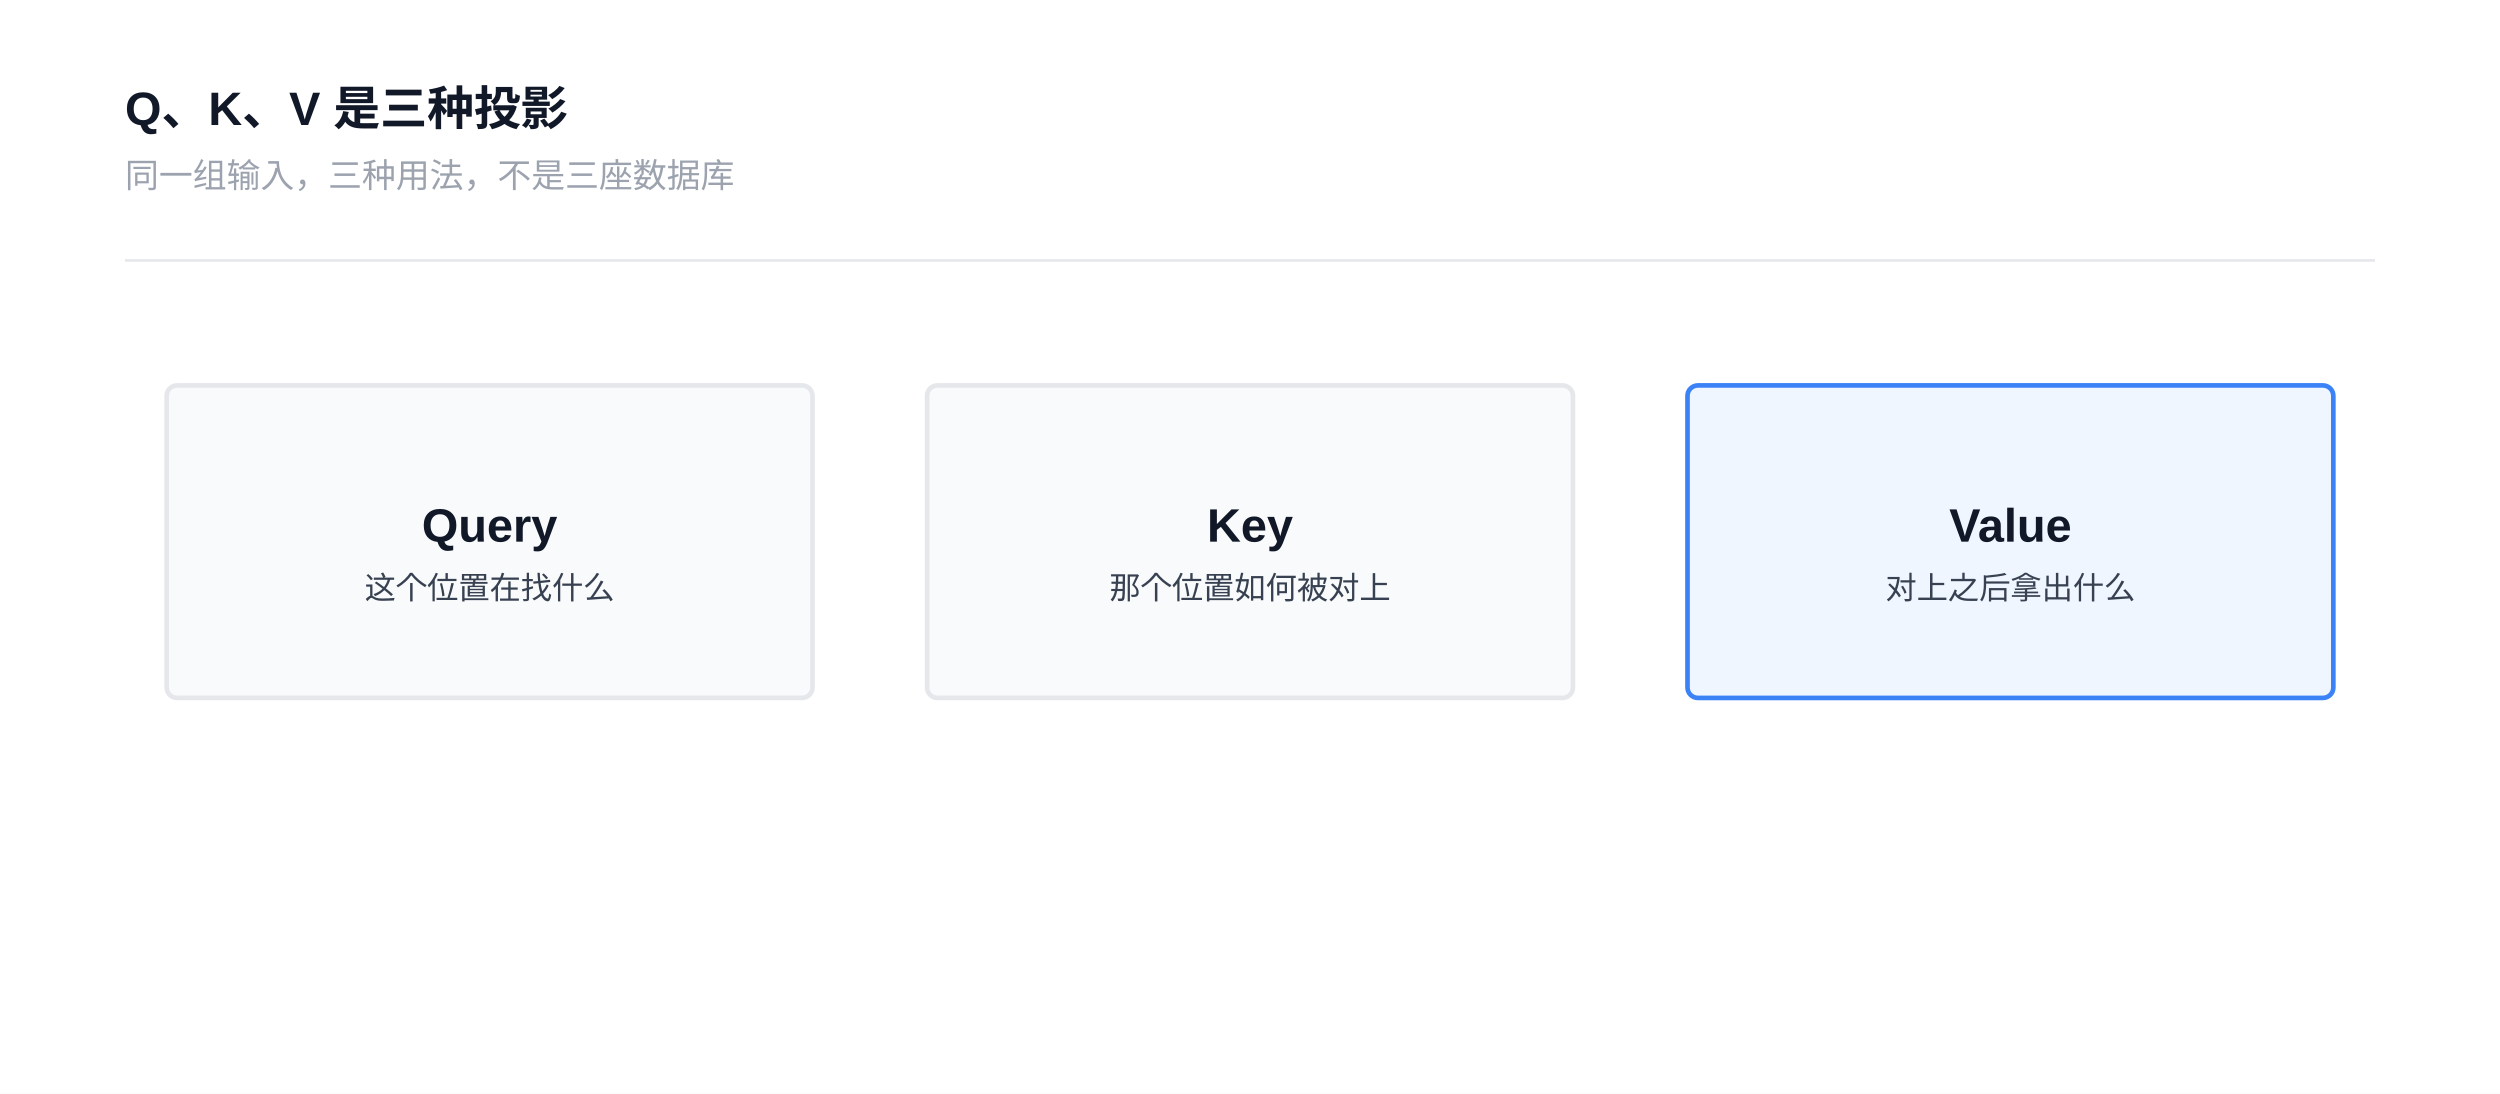
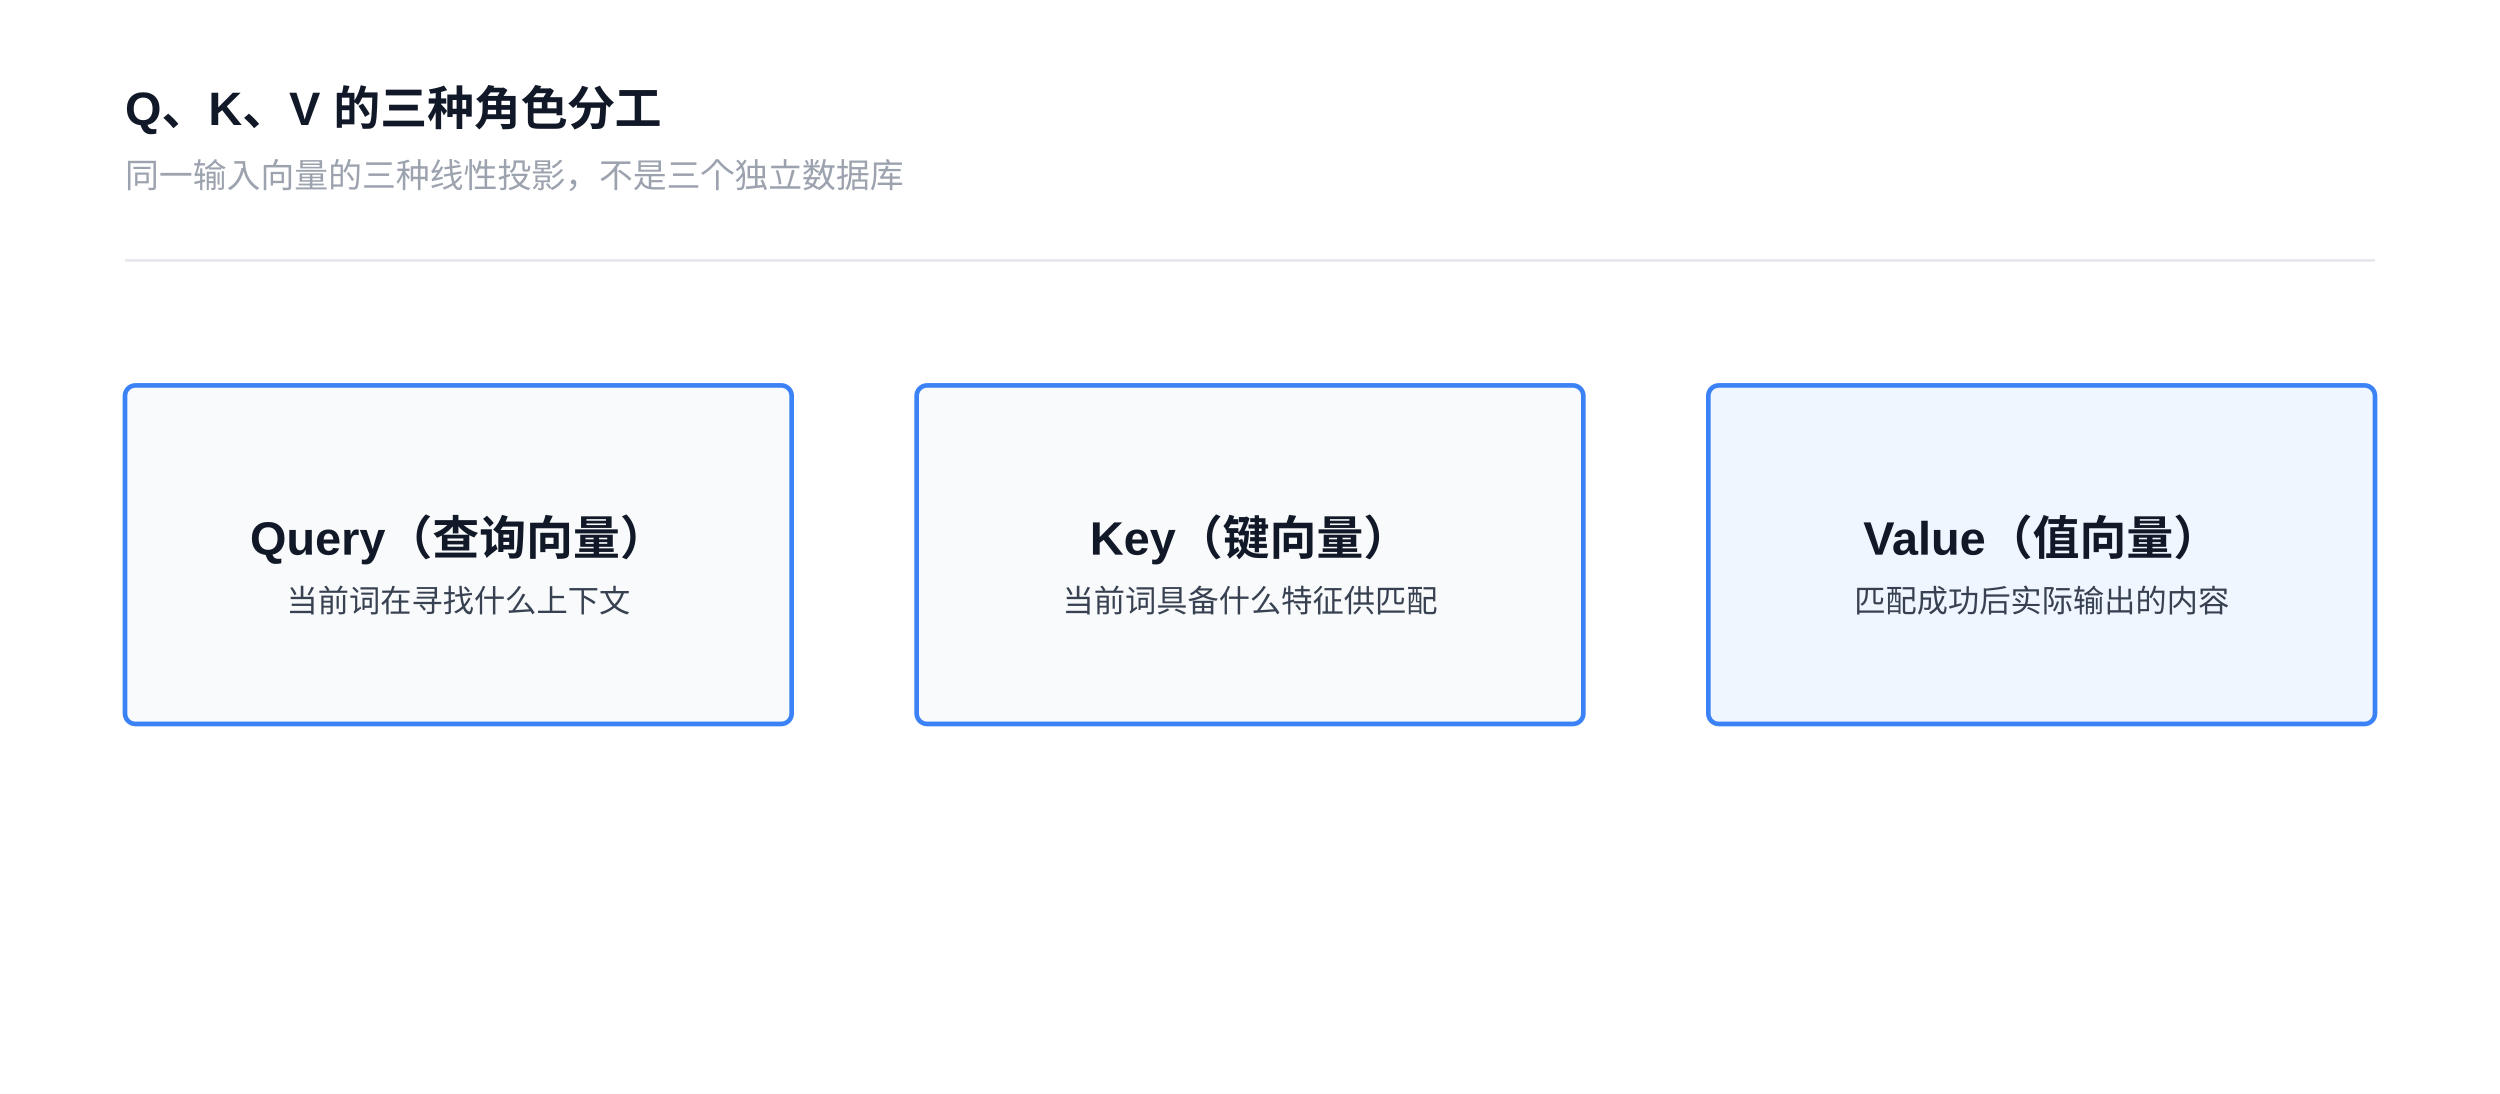
<svg xmlns="http://www.w3.org/2000/svg" viewBox="0 0 960 420" width="960" height="420" data-generator="fireworks-tech-graph" data-schema-version="1" data-text-metrics="heuristic-v1" data-style-id="4" data-visual-theme="Notion Clean" data-diagram-type="architecture" data-motion-scene="" data-semantic-profile="generic" data-semantic-valid="true" data-quality-profile="showcase" data-max-bends-per-edge="2" data-max-total-bends="8" data-max-route-stretch="1.35" data-max-bridged-crossings="0" data-min-node-gap="40.0" data-min-container-gutter="20.0" data-min-label-clearance="4.0" data-min-segment-length="16.0">
  <defs>
    <marker id="arrowA" markerWidth="8" markerHeight="6" refX="7" refY="3" orient="auto">
      <polygon points="0 0, 8 3, 0 6" fill="#3b82f6" />
    </marker>
    <marker id="arrowB" markerWidth="8" markerHeight="6" refX="7" refY="3" orient="auto">
      <polygon points="0 0, 8 3, 0 6" fill="#3b82f6" />
    </marker>
    <marker id="arrowC" markerWidth="8" markerHeight="6" refX="7" refY="3" orient="auto">
      <polygon points="0 0, 8 3, 0 6" fill="#3b82f6" />
    </marker>
    <marker id="arrowE" markerWidth="8" markerHeight="6" refX="7" refY="3" orient="auto">
      <polygon points="0 0, 8 3, 0 6" fill="#3b82f6" />
    </marker>
    <marker id="arrowF" markerWidth="8" markerHeight="6" refX="7" refY="3" orient="auto">
      <polygon points="0 0, 8 3, 0 6" fill="#9ca3af" />
    </marker>
    <marker id="arrowG" markerWidth="8" markerHeight="6" refX="7" refY="3" orient="auto">
      <polygon points="0 0, 8 3, 0 6" fill="#9ca3af" />
    </marker>
    <marker id="arrowH" markerWidth="8" markerHeight="6" refX="7" refY="3" orient="auto">
      <polygon points="0 0, 8 3, 0 6" fill="#d1d5db" />
    </marker>
    <style>
    text { font-family: -apple-system, BlinkMacSystemFont, 'Segoe UI', 'Helvetica Neue', Arial, 'PingFang SC', 'Microsoft YaHei', 'Microsoft JhengHei', 'SimHei', sans-serif; }
    .title { font-size: 18px; font-weight: 700; fill: #111827; }
    .subtitle { font-size: 13px; font-weight: 500; fill: #9ca3af; }
    .section { font-size: 13px; font-weight: 700; fill: #9ca3af; letter-spacing: 1.4px; }
    .section-sub { font-size: 12px; font-weight: 500; fill: #d1d5db; }
    .node-title { font-weight: 700; fill: #111827; }
    .node-sub { font-size: 12px; font-weight: 500; fill: #374151; }
    .node-type { font-size: 11px; font-weight: 700; fill: #9ca3af; letter-spacing: 0.08em; }
    .arrow-label { font-size: 12px; font-weight: 600; fill: #6b7280; }
    .legend { font-size: 12px; font-weight: 500; fill: #6b7280; }
    .footnote { font-size: 12px; font-weight: 500; fill: #9ca3af; }
    .metric-label { font-size: 8.5px; font-weight: 700; fill: #9ca3af; text-transform: uppercase; }
    .metric-value { font-size: 9.5px; font-weight: 700; fill: #111827; }
    </style>
  </defs>
  <rect data-graph-role="background" width="960.0" height="420.0" fill="#ffffff" />
-   <text x="48.0" y="48" text-anchor="start" class="title">Q、K、V 是三种投影</text>
-   <text x="48.0" y="72" text-anchor="start" class="subtitle">同一组输入，三种用法，不是三座数据库</text>
+   <text x="48.0" y="48" text-anchor="start" class="title">Q、K、V 的三种角色分工</text>
+   <text x="48.0" y="72" text-anchor="start" class="subtitle">同一输入向量的三种线性投影，不是三个独立数据库</text>
  <line x1="48" y1="100" x2="912.0" y2="100" stroke="#e5e7eb" stroke-width="1" />
-   <g id="node-q" data-graph-role="node" data-node-id="q" data-semantic-role="rect" data-motion-role="" data-motion-stage="" data-motion-order="" data-parent="" data-deployment-id="" data-topic-id="" data-span-id="" data-station-order="" data-status="" data-start-ms="" data-duration-ms="" data-parent-span="" data-graph-bounds="64,148,312,268">
-     <rect x="64.0" y="148.0" width="248.0" height="120.0" rx="4.0" fill="#f9fafb" stroke="#e5e7eb" stroke-width="1.8" />
-     <text x="188.0" y="208.0" text-anchor="middle" class="node-title" font-size="18.0">Query</text>
-     <text x="188.0" y="230.0" text-anchor="middle" class="node-sub">这个位置在找什么</text>
+   <g id="node-q" data-graph-role="node" data-node-id="q" data-semantic-role="rect" data-motion-role="" data-motion-stage="" data-motion-order="" data-parent="" data-deployment-id="" data-topic-id="" data-span-id="" data-station-order="" data-status="" data-start-ms="" data-duration-ms="" data-parent-span="" data-graph-bounds="48,148,304,278">
+     <rect x="48.0" y="148.0" width="256.0" height="130.0" rx="4.0" fill="#f9fafb" stroke="#3b82f6" stroke-width="1.8" />
+     <text x="176.0" y="213.0" text-anchor="middle" class="node-title" font-size="18.0">Query（查询向量）</text>
+     <text x="176.0" y="235.0" text-anchor="middle" class="node-sub">当前词在寻找什么上下文</text>
  </g>
-   <g id="node-k" data-graph-role="node" data-node-id="k" data-semantic-role="rect" data-motion-role="" data-motion-stage="" data-motion-order="" data-parent="" data-deployment-id="" data-topic-id="" data-span-id="" data-station-order="" data-status="" data-start-ms="" data-duration-ms="" data-parent-span="" data-graph-bounds="356,148,604,268">
-     <rect x="356.0" y="148.0" width="248.0" height="120.0" rx="4.0" fill="#f9fafb" stroke="#e5e7eb" stroke-width="1.8" />
-     <text x="480.0" y="208.0" text-anchor="middle" class="node-title" font-size="18.0">Key</text>
-     <text x="480.0" y="230.0" text-anchor="middle" class="node-sub">那个位置如何被对上</text>
+   <g id="node-k" data-graph-role="node" data-node-id="k" data-semantic-role="rect" data-motion-role="" data-motion-stage="" data-motion-order="" data-parent="" data-deployment-id="" data-topic-id="" data-span-id="" data-station-order="" data-status="" data-start-ms="" data-duration-ms="" data-parent-span="" data-graph-bounds="352,148,608,278">
+     <rect x="352.0" y="148.0" width="256.0" height="130.0" rx="4.0" fill="#f9fafb" stroke="#3b82f6" stroke-width="1.8" />
+     <text x="480.0" y="213.0" text-anchor="middle" class="node-title" font-size="18.0">Key（键向量）</text>
+     <text x="480.0" y="235.0" text-anchor="middle" class="node-sub">当前词具备什么特征供匹配</text>
  </g>
-   <g id="node-v" data-graph-role="node" data-node-id="v" data-semantic-role="rect" data-motion-role="" data-motion-stage="" data-motion-order="" data-parent="" data-deployment-id="" data-topic-id="" data-span-id="" data-station-order="" data-status="" data-start-ms="" data-duration-ms="" data-parent-span="" data-graph-bounds="648,148,896,268">
-     <rect x="648.0" y="148.0" width="248.0" height="120.0" rx="4.0" fill="#eff6ff" stroke="#3b82f6" stroke-width="1.8" />
-     <text x="772.0" y="208.0" text-anchor="middle" class="node-title" font-size="18.0">Value</text>
-     <text x="772.0" y="230.0" text-anchor="middle" class="node-sub">对上之后拿出什么</text>
+   <g id="node-v" data-graph-role="node" data-node-id="v" data-semantic-role="rect" data-motion-role="" data-motion-stage="" data-motion-order="" data-parent="" data-deployment-id="" data-topic-id="" data-span-id="" data-station-order="" data-status="" data-start-ms="" data-duration-ms="" data-parent-span="" data-graph-bounds="656,148,912,278">
+     <rect x="656.0" y="148.0" width="256.0" height="130.0" rx="4.0" fill="#eff6ff" stroke="#3b82f6" stroke-width="1.8" />
+     <text x="784.0" y="213.0" text-anchor="middle" class="node-title" font-size="18.0">Value（值向量）</text>
+     <text x="784.0" y="235.0" text-anchor="middle" class="node-sub">匹配成功后实际输出的内容</text>
  </g>
</svg>
